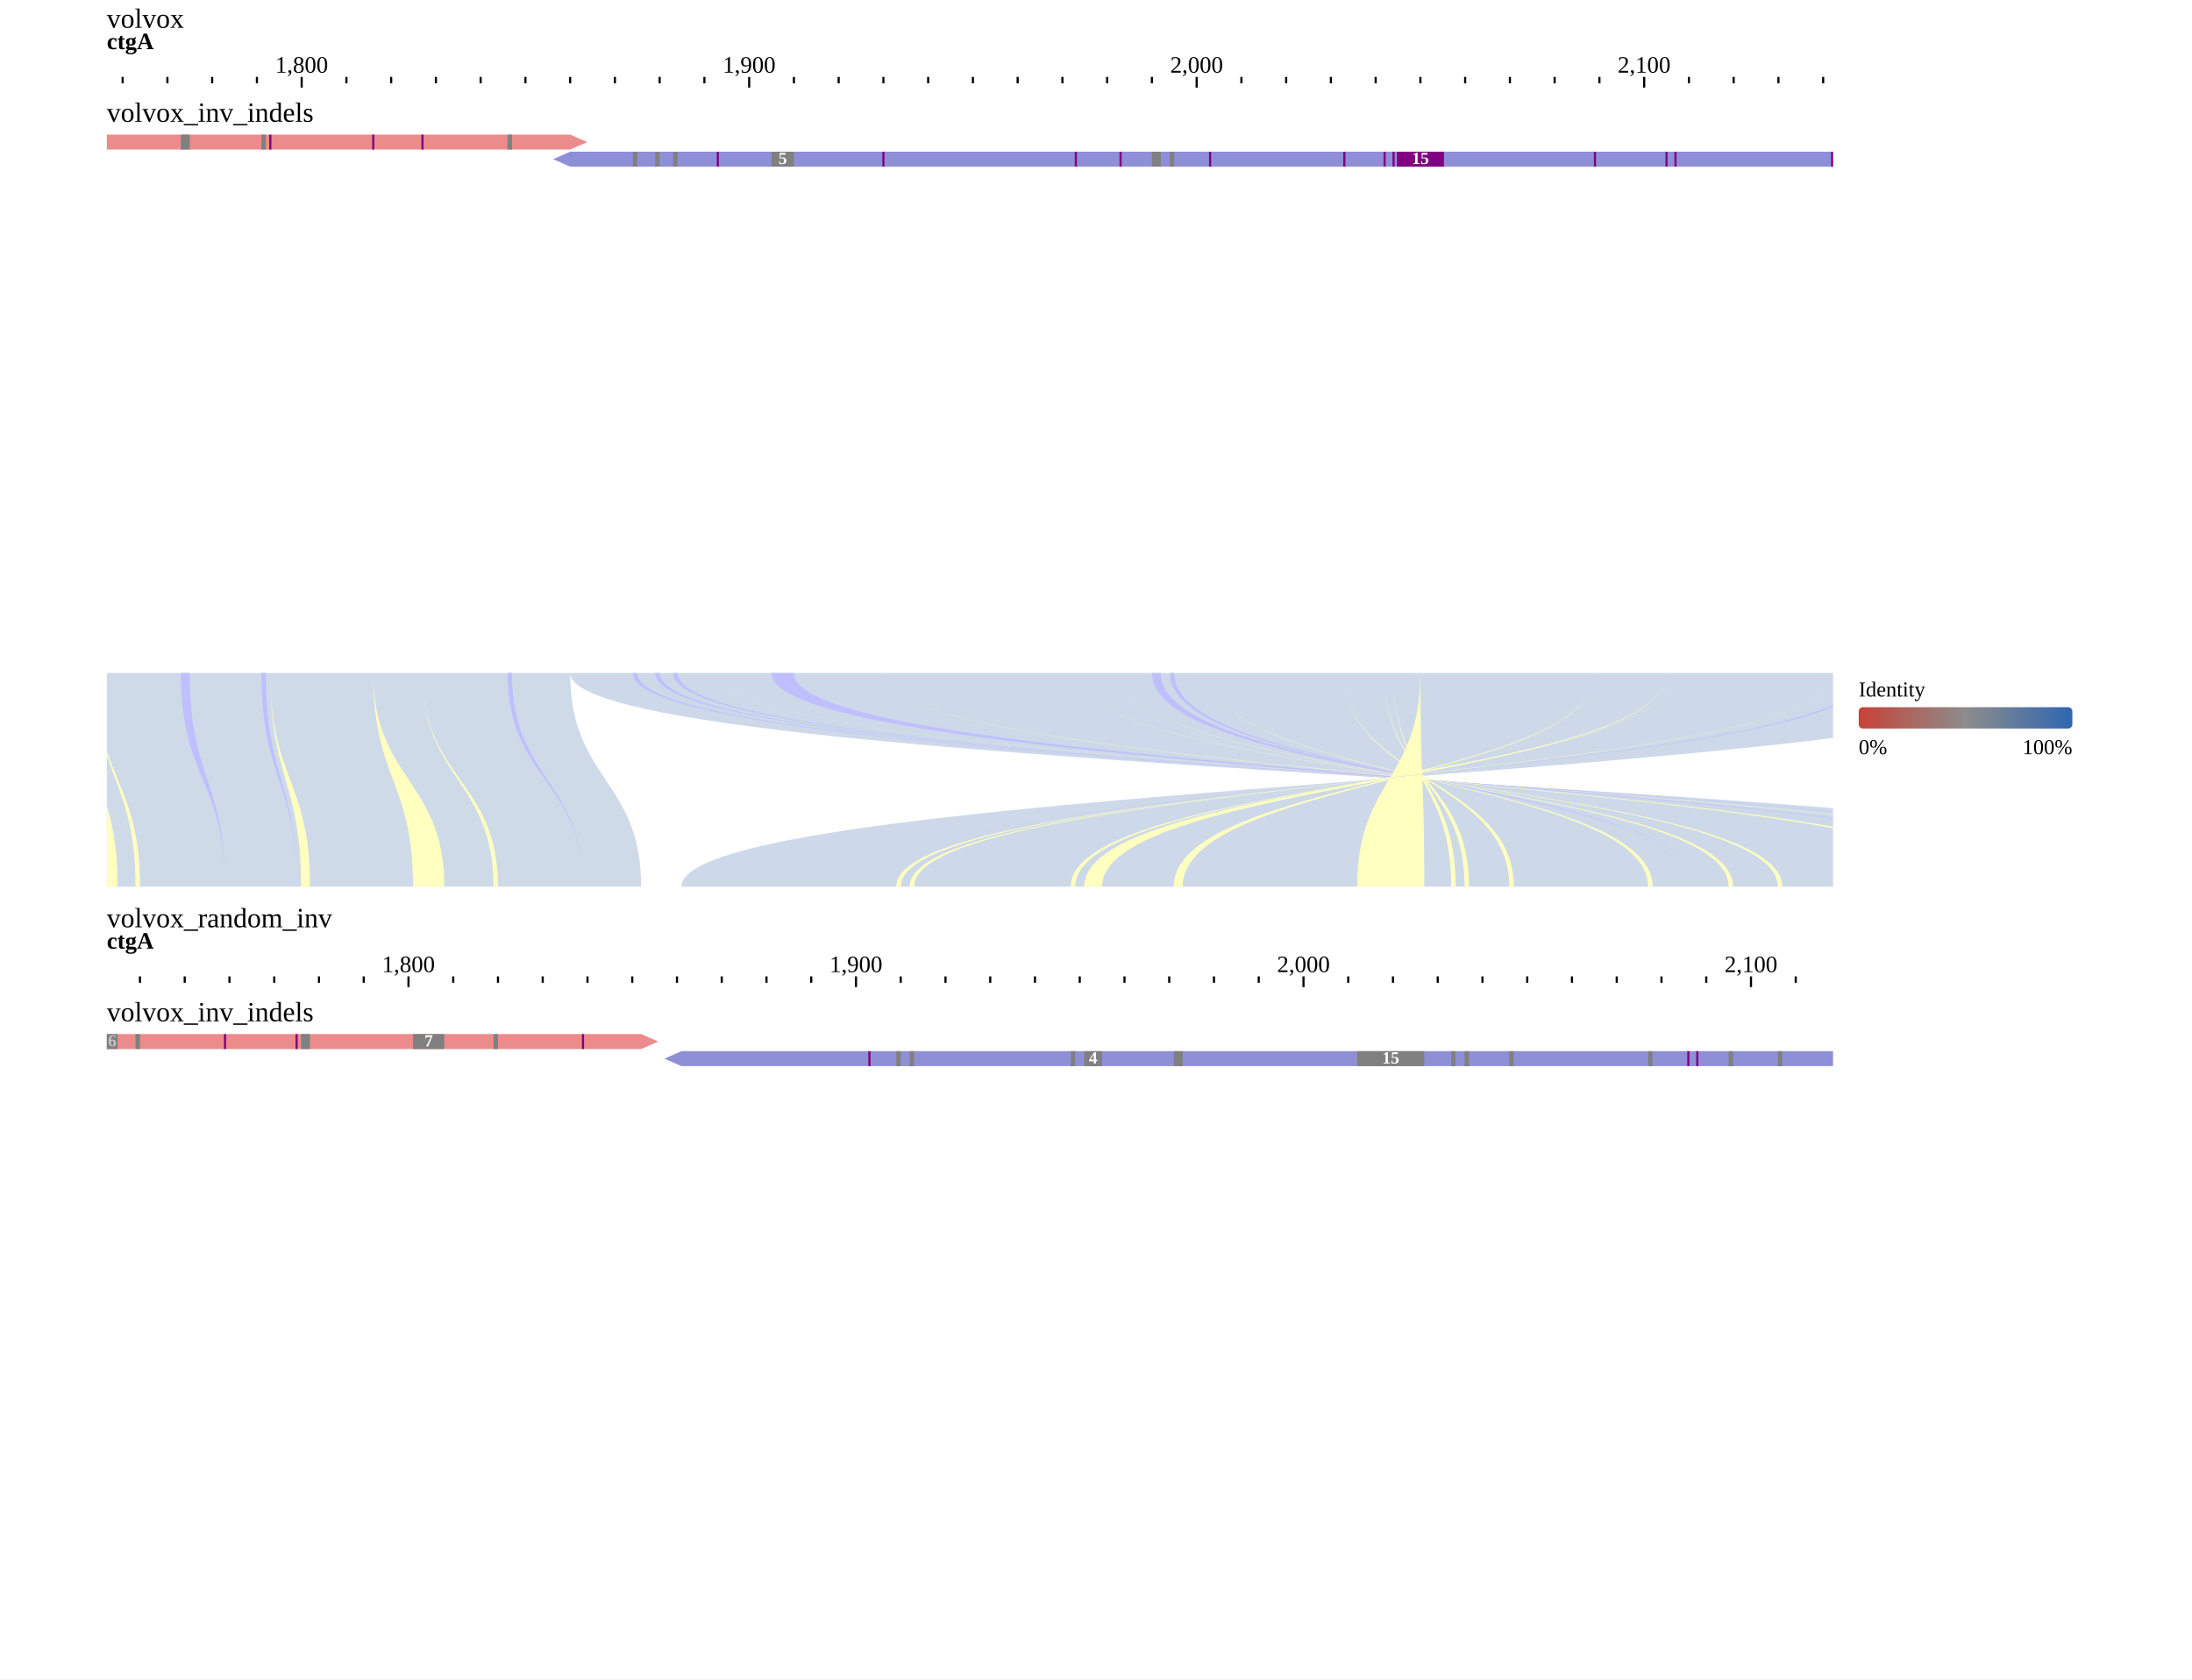
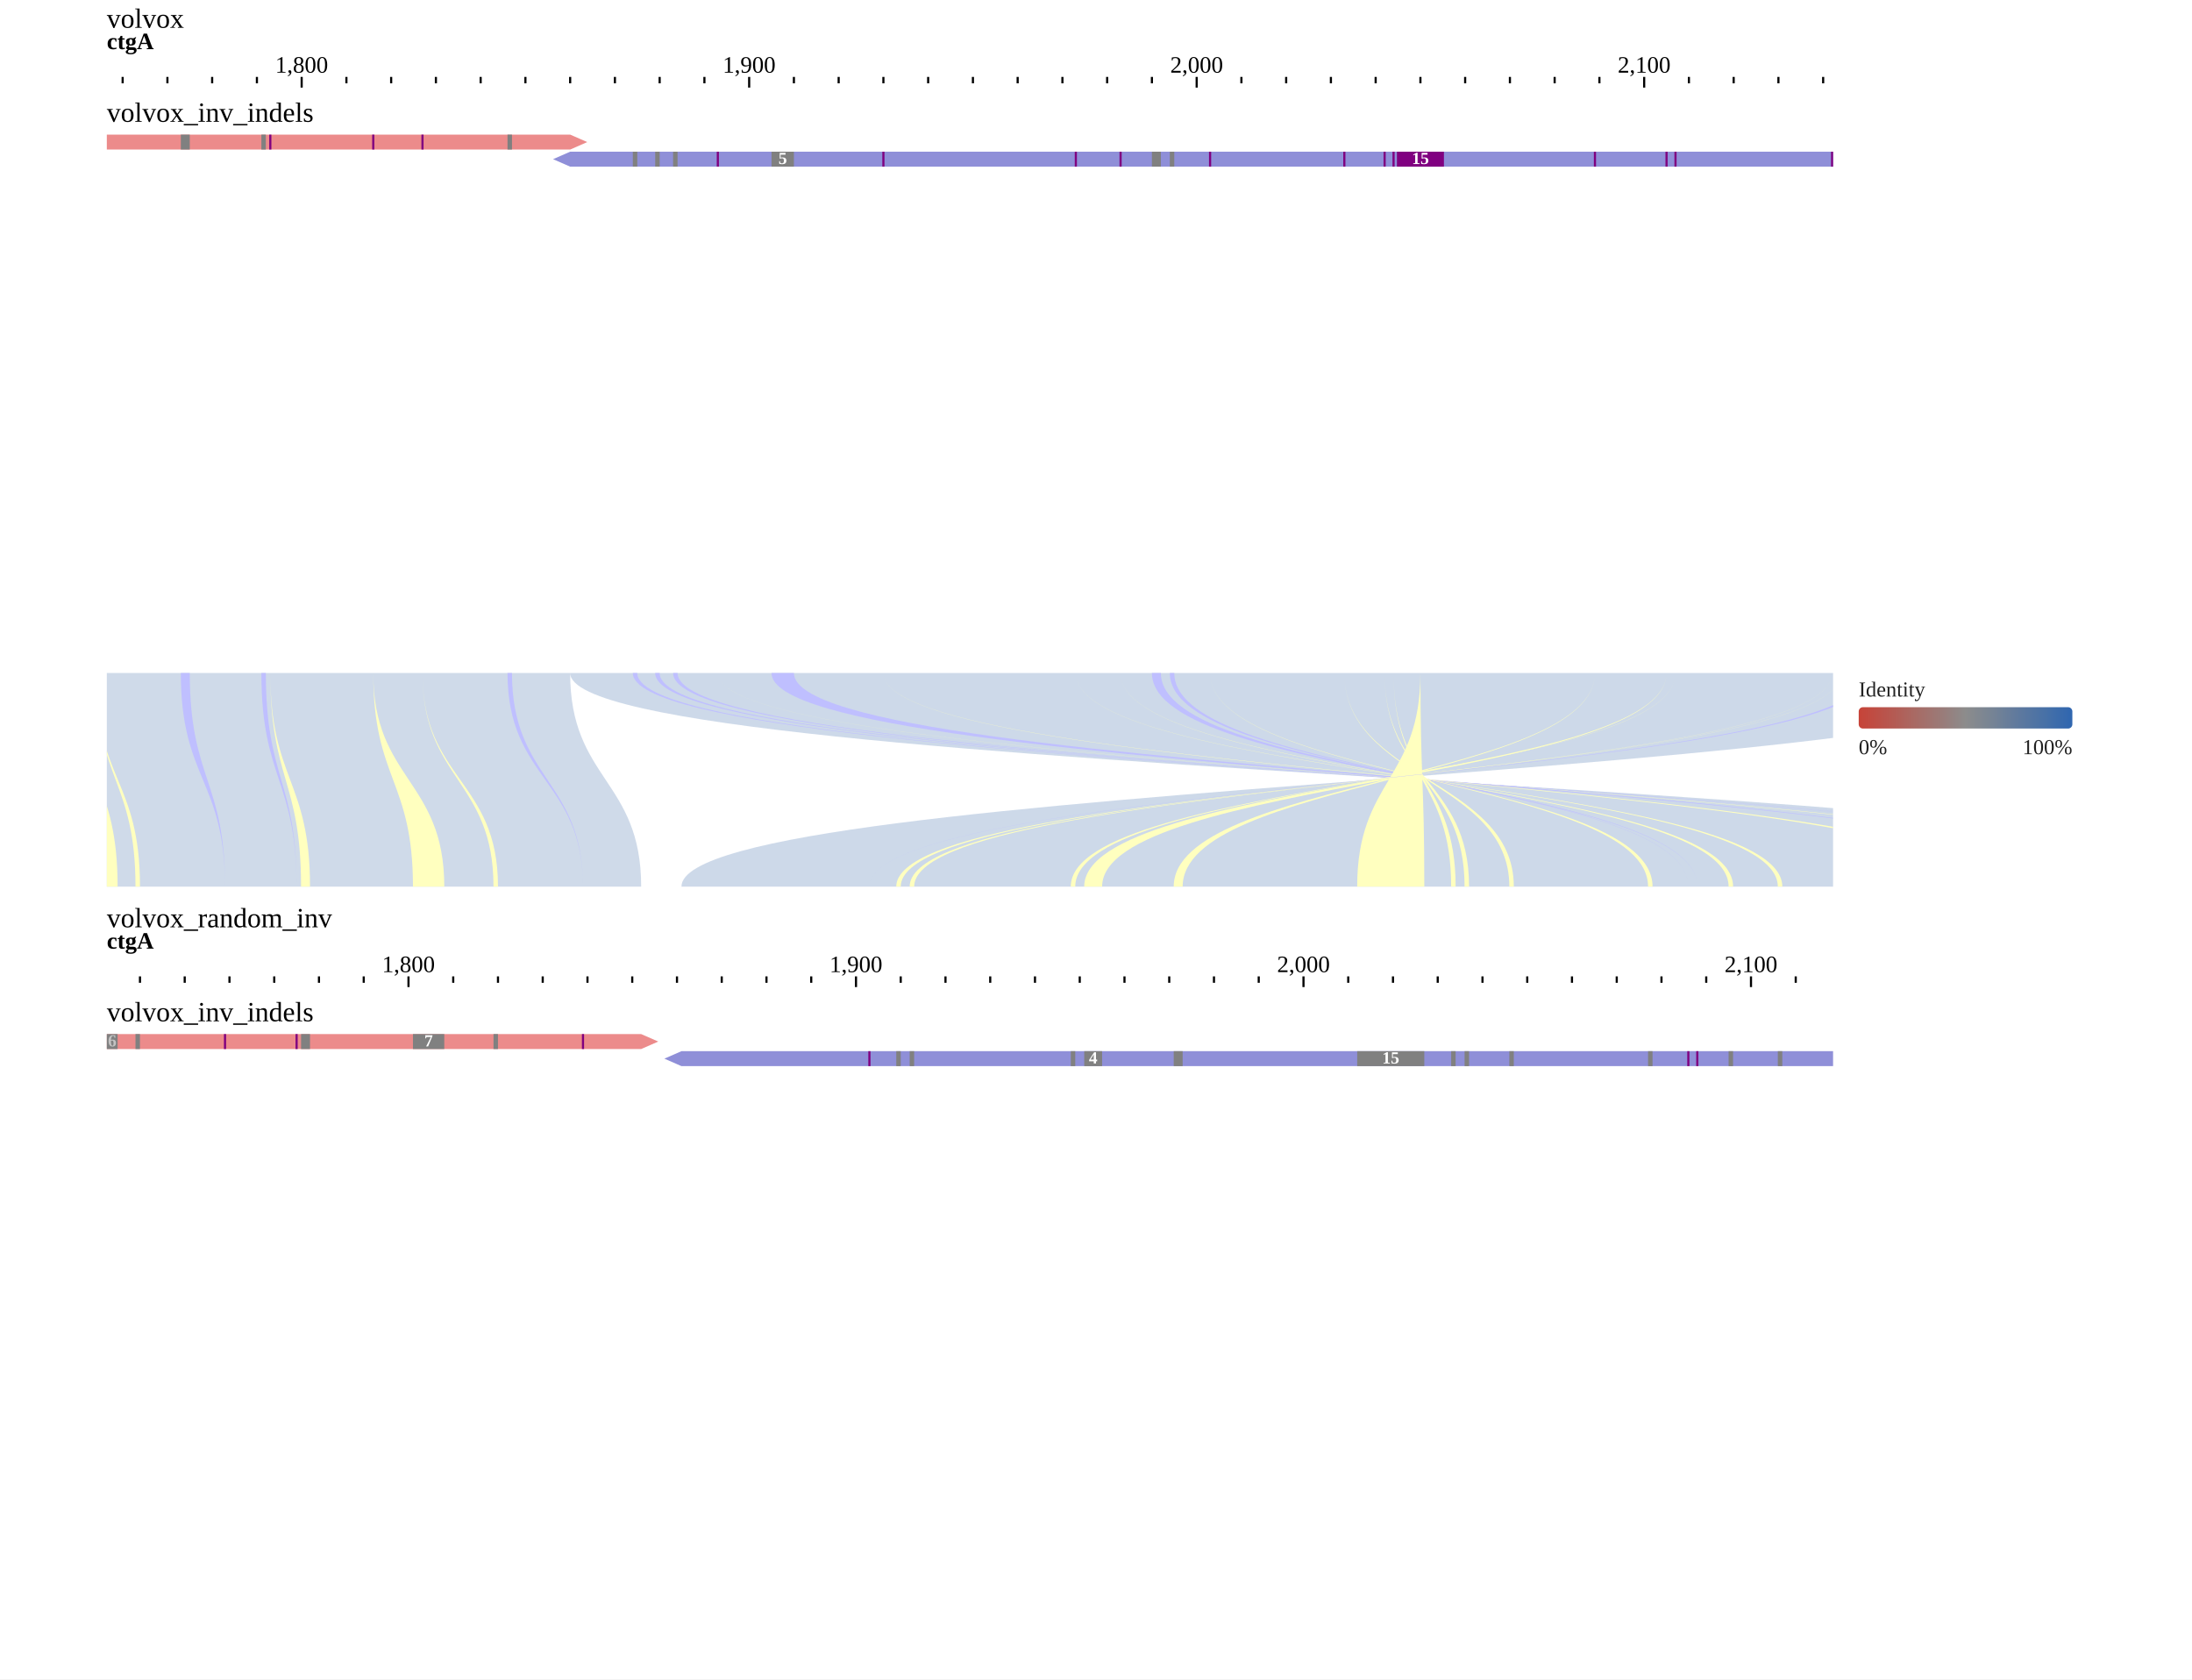
<svg xmlns="http://www.w3.org/2000/svg" width="1026" height="786" viewBox="0 0 1026 786">
  <rect width="1026" height="786" fill="#ffffff" />
  <g transform="translate(0 0)">
    <g transform="translate(50 13)">
      <g transform="translate(0)">
        <text x="0" y="0" font-size="13" fill="#000000">volvox</text>
        <defs>
          <clipPath id="ruler-clip-0-0">
            <rect x="0" y="0" width="808" height="30" />
          </clipPath>
        </defs>
        <g clip-path="url(#ruler-clip-0-0)">
          <path d="M-327.73 23V28M-118.27 23V28M91.2 23V28M300.66 23V28M510.12 23V28M719.58 23V28M929.04 23V28M-474.35 23V26M-453.4 23V26M-432.46 23V26M-411.51 23V26M-390.56 23V26M-369.62 23V26M-348.67 23V26M-306.78 23V26M-285.83 23V26M-264.89 23V26M-243.94 23V26M-223 23V26M-202.05 23V26M-181.1 23V26M-160.16 23V26M-139.21 23V26M-97.32 23V26M-76.37 23V26M-55.43 23V26M-34.48 23V26M-13.54 23V26M7.41 23V26M28.36 23V26M49.3 23V26M70.25 23V26M112.14 23V26M133.09 23V26M154.03 23V26M174.98 23V26M195.93 23V26M216.87 23V26M237.82 23V26M258.76 23V26M279.71 23V26M321.6 23V26M342.55 23V26M363.49 23V26M384.44 23V26M405.39 23V26M426.33 23V26M447.28 23V26M468.22 23V26M489.17 23V26M531.06 23V26M552.01 23V26M572.95 23V26M593.9 23V26M614.85 23V26M635.79 23V26M656.74 23V26M677.68 23V26M698.63 23V26M740.52 23V26M761.47 23V26M782.42 23V26M803.36 23V26M824.31 23V26M845.25 23V26M866.2 23V26M887.15 23V26M908.09 23V26M949.98 23V26M970.93 23V26M991.88 23V26M1012.82 23V26M1033.77 23V26M1054.71 23V26M1075.66 23V26M1096.61 23V26M1117.55 23V26" stroke-width="1" stroke="#000000" fill="none" />
          <text x="91.2" y="21" text-anchor="middle" font-size="11" fill="#000000">1,800</text>
          <text x="300.66" y="21" text-anchor="middle" font-size="11" fill="#000000">1,900</text>
          <text x="510.12" y="21" text-anchor="middle" font-size="11" fill="#000000">2,000</text>
          <text x="719.58" y="21" text-anchor="middle" font-size="11" fill="#000000">2,100</text>
          <g transform="translate(0 0)">
            <defs>
              <clipPath id="reflabel-0-0-volvox:ctgA:1528:1910:0">
                <rect x="0" y="0" width="1122.84" height="13" />
              </clipPath>
            </defs>
            <g clip-path="url(#reflabel-0-0-volvox:ctgA:1528:1910:0)">
              <text x="0" y="10" font-size="11" font-weight="bold" fill="#000000">ctgA</text>
            </g>
          </g>
        </g>
      </g>
      <g transform="translate(0 30)">
        <g transform="translate(0 0)">
          <defs>
            <clipPath id="track-clip-0-0-volvox_inv_indels">
              <rect x="-50" y="20" width="858" height="250" />
            </clipPath>
          </defs>
          <g clip-path="url(#track-clip-0-0-volvox_inv_indels)">
            <g transform="translate(0 20)">
              <defs>
                <clipPath id="display-clip-0-0-0-0">
                  <rect x="0" y="0" width="808" height="250" />
                </clipPath>
              </defs>
              <g clip-path="url(#display-clip-0-0-0-0)">
                <g>
                  <clipPath id="svgcanvas-clip-0">
                    <path d="M0,0h808v250h-808Z" />
                  </clipPath>
                  <g clip-path="url(#svgcanvas-clip-0)">
                    <clipPath id="svgcanvas-clip-1">
                      <path d="M0,0h808v16h-808Z" />
                    </clipPath>
                    <g clip-path="url(#svgcanvas-clip-1)">
                      <path d="M956.27,0L30251.42,0L30259.42,3.5L30251.42,7L956.27,7Z" fill="rgb(236,139,139)" stroke="none" />
                      <path d="M-3677,0L216.87,0L224.87,3.5L216.87,7L-3677,7Z" fill="rgb(236,139,139)" stroke="none" />
                      <path d="M914.38,8L216.87,8L208.87,11.5L216.87,15L914.38,15Z" fill="rgb(143,143,216)" stroke="none" />
                      <rect x="1090.32" y="0" width="2.09" height="7" fill="rgb(128,128,128)" />
                      <rect x="1153.16" y="0" width="4.19" height="7" fill="rgb(128,128,128)" />
                      <rect x="-340.29" y="0" width="2.09" height="7" fill="rgb(128,128,128)" />
                      <rect x="-329.82" y="0" width="2.09" height="7" fill="rgb(128,128,128)" />
                      <rect x="-292.12" y="0" width="2.09" height="7" fill="rgb(128,128,128)" />
                      <rect x="-248.13" y="0" width="2.09" height="7" fill="rgb(128,128,128)" />
                      <rect x="-220.9" y="0" width="10.47" height="7" fill="rgb(128,128,128)" />
                      <rect x="-189.48" y="0" width="2.09" height="7" fill="rgb(128,128,128)" />
                      <rect x="-183.2" y="0" width="2.09" height="7" fill="rgb(128,128,128)" />
                      <rect x="-118.27" y="0" width="2.09" height="7" fill="rgb(128,128,128)" />
                      <rect x="34.64" y="0" width="4.19" height="7" fill="rgb(128,128,128)" />
                      <rect x="72.34" y="0" width="2.09" height="7" fill="rgb(128,128,128)" />
                      <rect x="187.55" y="0" width="2.09" height="7" fill="rgb(128,128,128)" />
                      <rect x="246.2" y="8" width="2.09" height="7" fill="rgb(128,128,128)" />
                      <rect x="256.67" y="8" width="2.09" height="7" fill="rgb(128,128,128)" />
                      <rect x="265.05" y="8" width="2.09" height="7" fill="rgb(128,128,128)" />
                      <rect x="311.13" y="8" width="10.47" height="7" fill="rgb(128,128,128)" />
                      <rect x="489.17" y="8" width="4.19" height="7" fill="rgb(128,128,128)" />
                      <rect x="497.55" y="8" width="2.09" height="7" fill="rgb(128,128,128)" />
                      <rect x="824.31" y="8" width="2.09" height="7" fill="rgb(128,128,128)" />
                      <rect x="-259.1" y="0" width="1" height="7" fill="rgb(128,0,128)" />
                      <rect x="-238.16" y="0" width="1" height="7" fill="rgb(128,0,128)" />
                      <rect x="-227.68" y="0" width="1" height="7" fill="rgb(128,0,128)" />
                      <rect x="-164.85" y="0" width="1" height="7" fill="rgb(128,0,128)" />
                      <rect x="-137.62" y="0" width="1" height="7" fill="rgb(128,0,128)" />
                      <rect x="-108.29" y="0" width="1" height="7" fill="rgb(128,0,128)" />
                      <rect x="-14.04" y="0" width="1" height="7" fill="rgb(128,0,128)" />
                      <rect x="-5.66" y="0" width="1" height="7" fill="rgb(128,0,128)" />
                      <rect x="76.03" y="0" width="1" height="7" fill="rgb(128,0,128)" />
                      <rect x="124.21" y="0" width="1" height="7" fill="rgb(128,0,128)" />
                      <rect x="147.25" y="0" width="1" height="7" fill="rgb(128,0,128)" />
                      <rect x="285.49" y="8" width="1" height="7" fill="rgb(128,0,128)" />
                      <rect x="362.99" y="8" width="1" height="7" fill="rgb(128,0,128)" />
                      <rect x="453.06" y="8" width="1" height="7" fill="rgb(128,0,128)" />
                      <rect x="474.01" y="8" width="1" height="7" fill="rgb(128,0,128)" />
                      <rect x="515.9" y="8" width="1" height="7" fill="rgb(128,0,128)" />
                      <rect x="578.74" y="8" width="1" height="7" fill="rgb(128,0,128)" />
                      <rect x="597.59" y="8" width="1" height="7" fill="rgb(128,0,128)" />
                      <rect x="601.78" y="8" width="1" height="7" fill="rgb(128,0,128)" />
                      <rect x="603.85" y="8" width="22" height="7" fill="rgb(128,0,128)" />
                      <rect x="696.04" y="8" width="1" height="7" fill="rgb(128,0,128)" />
                      <rect x="729.55" y="8" width="1" height="7" fill="rgb(128,0,128)" />
                      <rect x="733.74" y="8" width="1" height="7" fill="rgb(128,0,128)" />
                      <rect x="807.05" y="8" width="1" height="7" fill="rgb(128,0,128)" />
                      <rect x="811.24" y="8" width="1" height="7" fill="rgb(128,0,128)" />
                      <rect x="976.71" y="0" width="1" height="7" fill="rgb(128,0,128)" />
                      <rect x="985.09" y="0" width="1" height="7" fill="rgb(128,0,128)" />
                      <rect x="1029.08" y="0" width="1" height="7" fill="rgb(128,0,128)" />
                      <rect x="1050.02" y="0" width="1" height="7" fill="rgb(128,0,128)" />
                      <rect x="1079.35" y="0" width="1" height="7" fill="rgb(128,0,128)" />
                      <rect x="1175.7" y="0" width="1" height="7" fill="rgb(128,0,128)" />
                      <rect x="1207.12" y="0" width="1" height="7" fill="rgb(128,0,128)" />
                    </g>
                  </g>
                  <text x="316.37" y="11.5" fill="#fff" font-size="8" font-weight="bold" text-anchor="middle" dominant-baseline="middle">5</text>
                  <text x="614.85" y="11.5" fill="#fff" font-size="8" font-weight="bold" text-anchor="middle" dominant-baseline="middle">15</text>
                </g>
              </g>
            </g>
          </g>
          <text x="0" y="14" font-size="13" fill="#000000">volvox_inv_indels</text>
        </g>
      </g>
      <g transform="translate(0 30)">
        <defs>
          <clipPath id="highlight-clip-0-0">
            <rect x="0" y="0" width="808" height="272" />
          </clipPath>
        </defs>
        <g clip-path="url(#highlight-clip-0-0)" />
      </g>
    </g>
  </g>
  <g transform="translate(0 315)">
    <g transform="translate(50 0)">
      <defs>
        <clipPath id="synclip-0-0">
          <rect x="0" y="0" width="808" height="100" />
        </clipPath>
      </defs>
      <g clip-path="url(#synclip-0-0)">
        <rect width="808" height="100" fill="#fff" />
        <g>
          <g>
            <path d="M-3677,0C-3677,50 -3620.72,50 -3620.72,100L250.11,100C250.11,50 216.87,50 216.87,0Z" fill="rgb(64,109,170)" fill-opacity="0.25" stroke="none" />
            <path d="M-13.54,0C-13.54,50 -7.52,50 -7.52,100L5.05,100C5.05,50 -13.54,50 -13.54,0Z" fill="rgb(255,255,191)" stroke="none" />
            <path d="M-5.16,0C-5.16,50 13.42,50 13.42,100L15.52,100C15.52,50 -5.16,50 -5.16,0Z" fill="rgb(255,255,191)" stroke="none" />
            <path d="M34.64,0C34.64,50 55.32,50 55.32,100L55.32,100C55.32,50 38.83,50 38.83,0Z" fill="rgb(191,191,255)" stroke="none" />
            <path d="M72.34,0C72.34,50 88.83,50 88.83,100L88.83,100C88.83,50 74.44,50 74.44,0Z" fill="rgb(191,191,255)" stroke="none" />
            <path d="M76.53,0C76.53,50 90.92,50 90.92,100L95.11,100C95.11,50 76.53,50 76.53,0Z" fill="rgb(255,255,191)" stroke="none" />
            <path d="M124.71,0C124.71,50 143.29,50 143.29,100L157.95,100C157.95,50 124.71,50 124.71,0Z" fill="rgb(255,255,191)" stroke="none" />
            <path d="M147.75,0C147.75,50 180.99,50 180.99,100L183.09,100C183.09,50 147.75,50 147.75,0Z" fill="rgb(255,255,191)" stroke="none" />
            <path d="M187.55,0C187.55,50 222.88,50 222.88,100L222.88,100C222.88,50 189.64,50 189.64,0Z" fill="rgb(191,191,255)" stroke="none" />
            <path d="M914.38,0C914.38,50 268.97,50 268.97,100L1010.46,100C1010.46,50 216.87,50 216.87,0Z" fill="rgb(59,107,171)" fill-opacity="0.25" stroke="none" />
            <path d="M246.2,0C246.2,50 981.13,50 981.13,100L981.13,100C981.13,50 248.29,50 248.29,0Z" fill="rgb(191,191,255)" stroke="none" />
            <path d="M256.67,0C256.67,50 972.75,50 972.75,100L972.75,100C972.75,50 258.76,50 258.76,0Z" fill="rgb(191,191,255)" stroke="none" />
            <path d="M265.05,0C265.05,50 966.47,50 966.47,100L966.47,100C966.47,50 267.14,50 267.14,0Z" fill="rgb(191,191,255)" stroke="none" />
            <path d="M285.99,0C285.99,50 947.62,50 947.62,100L945.52,100C945.52,50 285.99,50 285.99,0Z" fill="rgb(255,255,191)" stroke="none" />
            <path d="M311.13,0C311.13,50 920.39,50 920.39,100L920.39,100C920.39,50 321.6,50 321.6,0Z" fill="rgb(191,191,255)" stroke="none" />
            <path d="M363.49,0C363.49,50 878.5,50 878.5,100L874.31,100C874.31,50 363.49,50 363.49,0Z" fill="rgb(255,255,191)" stroke="none" />
            <path d="M453.56,0C453.56,50 784.24,50 784.24,100L782.14,100C782.14,50 453.56,50 453.56,0Z" fill="rgb(255,255,191)" stroke="none" />
            <path d="M474.51,0C474.51,50 761.2,50 761.2,100L759.1,100C759.1,50 474.51,50 474.51,0Z" fill="rgb(255,255,191)" stroke="none" />
            <path d="M489.17,0C489.17,50 744.44,50 744.44,100L744.44,100C744.44,50 493.36,50 493.36,0Z" fill="rgb(191,191,255)" stroke="none" />
            <path d="M497.55,0C497.55,50 740.25,50 740.25,100L740.25,100C740.25,50 499.64,50 499.64,0Z" fill="rgb(191,191,255)" stroke="none" />
            <path d="M516.4,0C516.4,50 723.5,50 723.5,100L721.4,100C721.4,50 516.4,50 516.4,0Z" fill="rgb(255,255,191)" stroke="none" />
            <path d="M579.24,0C579.24,50 658.56,50 658.56,100L656.47,100C656.47,50 579.24,50 579.24,0Z" fill="rgb(255,255,191)" stroke="none" />
            <path d="M598.09,0C598.09,50 637.62,50 637.62,100L635.52,100C635.52,50 598.09,50 598.09,0Z" fill="rgb(255,255,191)" stroke="none" />
            <path d="M602.28,0C602.28,50 631.33,50 631.33,100L629.24,100C629.24,50 602.28,50 602.28,0Z" fill="rgb(255,255,191)" stroke="none" />
            <path d="M614.85,0C614.85,50 616.67,50 616.67,100L585.25,100C585.25,50 614.85,50 614.85,0Z" fill="rgb(255,255,191)" stroke="none" />
            <path d="M696.54,0C696.54,50 503.56,50 503.56,100L499.37,100C499.37,50 696.54,50 696.54,0Z" fill="rgb(255,255,191)" stroke="none" />
            <path d="M730.05,0C730.05,50 465.86,50 465.86,100L457.48,100C457.48,50 730.05,50 730.05,0Z" fill="rgb(255,255,191)" stroke="none" />
            <path d="M734.24,0C734.24,50 453.29,50 453.29,100L451.2,100C451.2,50 734.24,50 734.24,0Z" fill="rgb(255,255,191)" stroke="none" />
            <path d="M807.55,0C807.55,50 377.89,50 377.89,100L375.79,100C375.79,50 807.55,50 807.55,0Z" fill="rgb(255,255,191)" stroke="none" />
            <path d="M811.74,0C811.74,50 371.6,50 371.6,100L369.51,100C369.51,50 811.74,50 811.74,0Z" fill="rgb(255,255,191)" stroke="none" />
            <path d="M824.31,0C824.31,50 356.94,50 356.94,100L356.94,100C356.94,50 826.4,50 826.4,0Z" fill="rgb(191,191,255)" stroke="none" />
          </g>
        </g>
      </g>
      <g transform="translate(818 0)" data-testid="color-legend">
        <g transform="translate(0 0)">
          <rect x="0" y="0" width="108" height="42" fill="rgb(255,255,255)" fill-opacity="0.95" />
-           <text x="2" y="11" font-size="10" fill="black">Identity</text>
+           <text x="2" y="11" font-size="10" fill="rgb(0,0,0)" fill-opacity="0.87">Identity</text>
          <defs>
            <linearGradient id="legend-0-identity-0" x1="0%" y1="0%" x2="100%" y2="0%">
              <stop offset="0" style="stop-color: rgb(199, 67, 56); stop-opacity: 1;" />
              <stop offset="0.13" style="stop-color: rgb(184, 85, 77); stop-opacity: 1;" />
              <stop offset="0.25" style="stop-color: rgb(170, 104, 98); stop-opacity: 1;" />
              <stop offset="0.38" style="stop-color: rgb(155, 122, 119); stop-opacity: 1;" />
              <stop offset="0.5" style="stop-color: rgb(140, 140, 140); stop-opacity: 1;" />
              <stop offset="0.63" style="stop-color: rgb(117, 131, 149); stop-opacity: 1;" />
              <stop offset="0.75" style="stop-color: rgb(94, 121, 158); stop-opacity: 1;" />
              <stop offset="0.88" style="stop-color: rgb(70, 112, 167); stop-opacity: 1;" />
              <stop offset="1" style="stop-color: rgb(47, 102, 176); stop-opacity: 1;" />
            </linearGradient>
          </defs>
          <rect x="2" y="16" width="100" height="10" fill="url(#legend-0-identity-0)" rx="2" />
-           <text x="2" y="38" font-size="10" fill="black">0%</text>
-           <text x="102" y="38" font-size="10" fill="black" text-anchor="end">100%</text>
+           <text x="2" y="38" font-size="10" fill="rgb(0,0,0)" fill-opacity="0.87">0%</text>
+           <text x="102" y="38" font-size="10" fill="rgb(0,0,0)" text-anchor="end" fill-opacity="0.87">100%</text>
        </g>
      </g>
    </g>
  </g>
  <g transform="translate(0 415)">
    <g transform="translate(50 19)">
      <g transform="translate(0)">
        <text x="0" y="0" font-size="13" fill="#000000">volvox_random_inv</text>
        <defs>
          <clipPath id="ruler-clip-0-1">
            <rect x="0" y="0" width="808" height="30" />
          </clipPath>
        </defs>
        <g clip-path="url(#ruler-clip-0-1)">
          <path d="M-277.73 23V28M-68.27 23V28M141.2 23V28M350.66 23V28M560.12 23V28M769.58 23V28M979.04 23V28M-424.35 23V26M-403.4 23V26M-382.46 23V26M-361.51 23V26M-340.56 23V26M-319.62 23V26M-298.67 23V26M-256.78 23V26M-235.83 23V26M-214.89 23V26M-193.94 23V26M-173 23V26M-152.05 23V26M-131.1 23V26M-110.16 23V26M-89.21 23V26M-47.32 23V26M-26.37 23V26M-5.43 23V26M15.52 23V26M36.46 23V26M57.41 23V26M78.36 23V26M99.3 23V26M120.25 23V26M162.14 23V26M183.09 23V26M204.03 23V26M224.98 23V26M245.93 23V26M266.87 23V26M287.82 23V26M308.76 23V26M329.71 23V26M371.6 23V26M392.55 23V26M413.49 23V26M434.44 23V26M455.39 23V26M476.33 23V26M497.28 23V26M518.22 23V26M539.17 23V26M581.06 23V26M602.01 23V26M622.95 23V26M643.9 23V26M664.85 23V26M685.79 23V26M706.74 23V26M727.68 23V26M748.63 23V26M790.52 23V26M811.47 23V26M832.42 23V26M853.36 23V26M874.31 23V26M895.25 23V26M916.2 23V26M937.15 23V26M958.09 23V26M999.98 23V26M1020.93 23V26M1041.88 23V26M1062.82 23V26M1083.77 23V26M1104.71 23V26M1125.66 23V26M1146.61 23V26M1167.55 23V26" stroke-width="1" stroke="#000000" fill="none" />
          <text x="141.2" y="21" text-anchor="middle" font-size="11" fill="#000000">1,800</text>
          <text x="350.66" y="21" text-anchor="middle" font-size="11" fill="#000000">1,900</text>
          <text x="560.12" y="21" text-anchor="middle" font-size="11" fill="#000000">2,000</text>
          <text x="769.58" y="21" text-anchor="middle" font-size="11" fill="#000000">2,100</text>
          <g transform="translate(0 0)">
            <defs>
              <clipPath id="reflabel-0-1-volvox_random_inv:ctgA:1528:1910:0">
                <rect x="0" y="0" width="1172.84" height="13" />
              </clipPath>
            </defs>
            <g clip-path="url(#reflabel-0-1-volvox_random_inv:ctgA:1528:1910:0)">
              <text x="0" y="10" font-size="11" font-weight="bold" fill="#000000">ctgA</text>
            </g>
          </g>
        </g>
      </g>
      <g transform="translate(0 30)">
        <g transform="translate(0 0)">
          <defs>
            <clipPath id="track-clip-0-1-volvox_inv_indels">
              <rect x="-50" y="20" width="858" height="250" />
            </clipPath>
          </defs>
          <g clip-path="url(#track-clip-0-1-volvox_inv_indels)">
            <g transform="translate(0 20)">
              <defs>
                <clipPath id="display-clip-0-1-0-0">
                  <rect x="0" y="0" width="808" height="250" />
                </clipPath>
              </defs>
              <g clip-path="url(#display-clip-0-1-0-0)">
                <g>
                  <clipPath id="svgcanvas-clip-2">
                    <path d="M0,0h808v250h-808Z" />
                  </clipPath>
                  <g clip-path="url(#svgcanvas-clip-2)">
                    <clipPath id="svgcanvas-clip-3">
                      <path d="M0,0h808v16h-808Z" />
                    </clipPath>
                    <g clip-path="url(#svgcanvas-clip-3)">
                      <path d="M1010.46,0L29729.59,0L29737.59,3.5L29729.59,7L1010.46,7Z" fill="rgb(236,139,139)" stroke="none" />
                      <path d="M-3620.72,0L250.11,0L258.11,3.5L250.11,7L-3620.72,7Z" fill="rgb(236,139,139)" stroke="none" />
                      <path d="M1010.46,8L268.97,8L260.97,11.5L268.97,15L1010.46,15Z" fill="rgb(143,143,216)" stroke="none" />
                      <rect x="1031.4" y="0" width="2.09" height="7" fill="rgb(128,128,128)" />
                      <rect x="1041.88" y="0" width="4.19" height="7" fill="rgb(128,128,128)" />
                      <rect x="1090.05" y="0" width="2.09" height="7" fill="rgb(128,128,128)" />
                      <rect x="1113.09" y="0" width="2.09" height="7" fill="rgb(128,128,128)" />
                      <rect x="1144.51" y="0" width="2.09" height="7" fill="rgb(128,128,128)" />
                      <rect x="-267.25" y="0" width="2.09" height="7" fill="rgb(128,128,128)" />
                      <rect x="-246.31" y="0" width="2.09" height="7" fill="rgb(128,128,128)" />
                      <rect x="-233.74" y="0" width="2.09" height="7" fill="rgb(128,128,128)" />
                      <rect x="-183.47" y="0" width="14.66" height="7" fill="rgb(128,128,128)" />
                      <rect x="-141.58" y="0" width="10.47" height="7" fill="rgb(128,128,128)" />
                      <rect x="-103.87" y="0" width="2.09" height="7" fill="rgb(128,128,128)" />
                      <rect x="-7.52" y="0" width="12.57" height="7" fill="rgb(128,128,128)" />
                      <rect x="13.42" y="0" width="2.09" height="7" fill="rgb(128,128,128)" />
                      <rect x="90.92" y="0" width="4.19" height="7" fill="rgb(128,128,128)" />
                      <rect x="143.29" y="0" width="14.66" height="7" fill="rgb(128,128,128)" />
                      <rect x="180.99" y="0" width="2.09" height="7" fill="rgb(128,128,128)" />
                      <rect x="369.51" y="8" width="2.09" height="7" fill="rgb(128,128,128)" />
                      <rect x="375.79" y="8" width="2.09" height="7" fill="rgb(128,128,128)" />
                      <rect x="451.2" y="8" width="2.09" height="7" fill="rgb(128,128,128)" />
                      <rect x="457.48" y="8" width="8.38" height="7" fill="rgb(128,128,128)" />
                      <rect x="499.37" y="8" width="4.19" height="7" fill="rgb(128,128,128)" />
                      <rect x="585.25" y="8" width="31.42" height="7" fill="rgb(128,128,128)" />
                      <rect x="629.24" y="8" width="2.09" height="7" fill="rgb(128,128,128)" />
                      <rect x="635.52" y="8" width="2.09" height="7" fill="rgb(128,128,128)" />
                      <rect x="656.47" y="8" width="2.09" height="7" fill="rgb(128,128,128)" />
                      <rect x="721.4" y="8" width="2.09" height="7" fill="rgb(128,128,128)" />
                      <rect x="759.1" y="8" width="2.09" height="7" fill="rgb(128,128,128)" />
                      <rect x="782.14" y="8" width="2.09" height="7" fill="rgb(128,128,128)" />
                      <rect x="874.31" y="8" width="4.19" height="7" fill="rgb(128,128,128)" />
                      <rect x="945.52" y="8" width="2.09" height="7" fill="rgb(128,128,128)" />
                      <rect x="-343.16" y="0" width="1" height="7" fill="rgb(128,0,128)" />
                      <rect x="-334.78" y="0" width="1" height="7" fill="rgb(128,0,128)" />
                      <rect x="-299.17" y="0" width="1" height="7" fill="rgb(128,0,128)" />
                      <rect x="-255.19" y="0" width="1" height="7" fill="rgb(128,0,128)" />
                      <rect x="-225.86" y="0" width="1" height="7" fill="rgb(128,0,128)" />
                      <rect x="-204.91" y="0" width="1" height="7" fill="rgb(128,0,128)" />
                      <rect x="-200.73" y="0" width="1" height="7" fill="rgb(128,0,128)" />
                      <rect x="-112.75" y="0" width="1" height="7" fill="rgb(128,0,128)" />
                      <rect x="54.82" y="0" width="1" height="7" fill="rgb(128,0,128)" />
                      <rect x="88.33" y="0" width="1" height="7" fill="rgb(128,0,128)" />
                      <rect x="222.38" y="0" width="1" height="7" fill="rgb(128,0,128)" />
                      <rect x="356.44" y="8" width="1" height="7" fill="rgb(128,0,128)" />
                      <rect x="739.75" y="8" width="1" height="7" fill="rgb(128,0,128)" />
                      <rect x="743.94" y="8" width="1" height="7" fill="rgb(128,0,128)" />
                      <rect x="919.89" y="8" width="1" height="7" fill="rgb(128,0,128)" />
                      <rect x="965.97" y="8" width="1" height="7" fill="rgb(128,0,128)" />
                      <rect x="972.25" y="8" width="1" height="7" fill="rgb(128,0,128)" />
                      <rect x="980.63" y="8" width="1" height="7" fill="rgb(128,0,128)" />
                      <rect x="1156.58" y="0" width="1" height="7" fill="rgb(128,0,128)" />
                    </g>
                  </g>
                  <text x="2.52" y="3.5" fill="rgb(255,255,255)" fill-opacity="0.526" font-size="8" font-weight="bold" text-anchor="middle" dominant-baseline="middle">6</text>
                  <text x="150.62" y="3.5" fill="#fff" font-size="8" font-weight="bold" text-anchor="middle" dominant-baseline="middle">7</text>
                  <text x="461.67" y="11.5" fill="rgb(255,255,255)" fill-opacity="0.983" font-size="8" font-weight="bold" text-anchor="middle" dominant-baseline="middle">4</text>
                  <text x="600.96" y="11.5" fill="#fff" font-size="8" font-weight="bold" text-anchor="middle" dominant-baseline="middle">15</text>
                </g>
              </g>
            </g>
          </g>
          <text x="0" y="14" font-size="13" fill="#000000">volvox_inv_indels</text>
        </g>
      </g>
      <g transform="translate(0 30)">
        <defs>
          <clipPath id="highlight-clip-0-1">
            <rect x="0" y="0" width="808" height="272" />
          </clipPath>
        </defs>
        <g clip-path="url(#highlight-clip-0-1)" />
      </g>
    </g>
  </g>
</svg>
